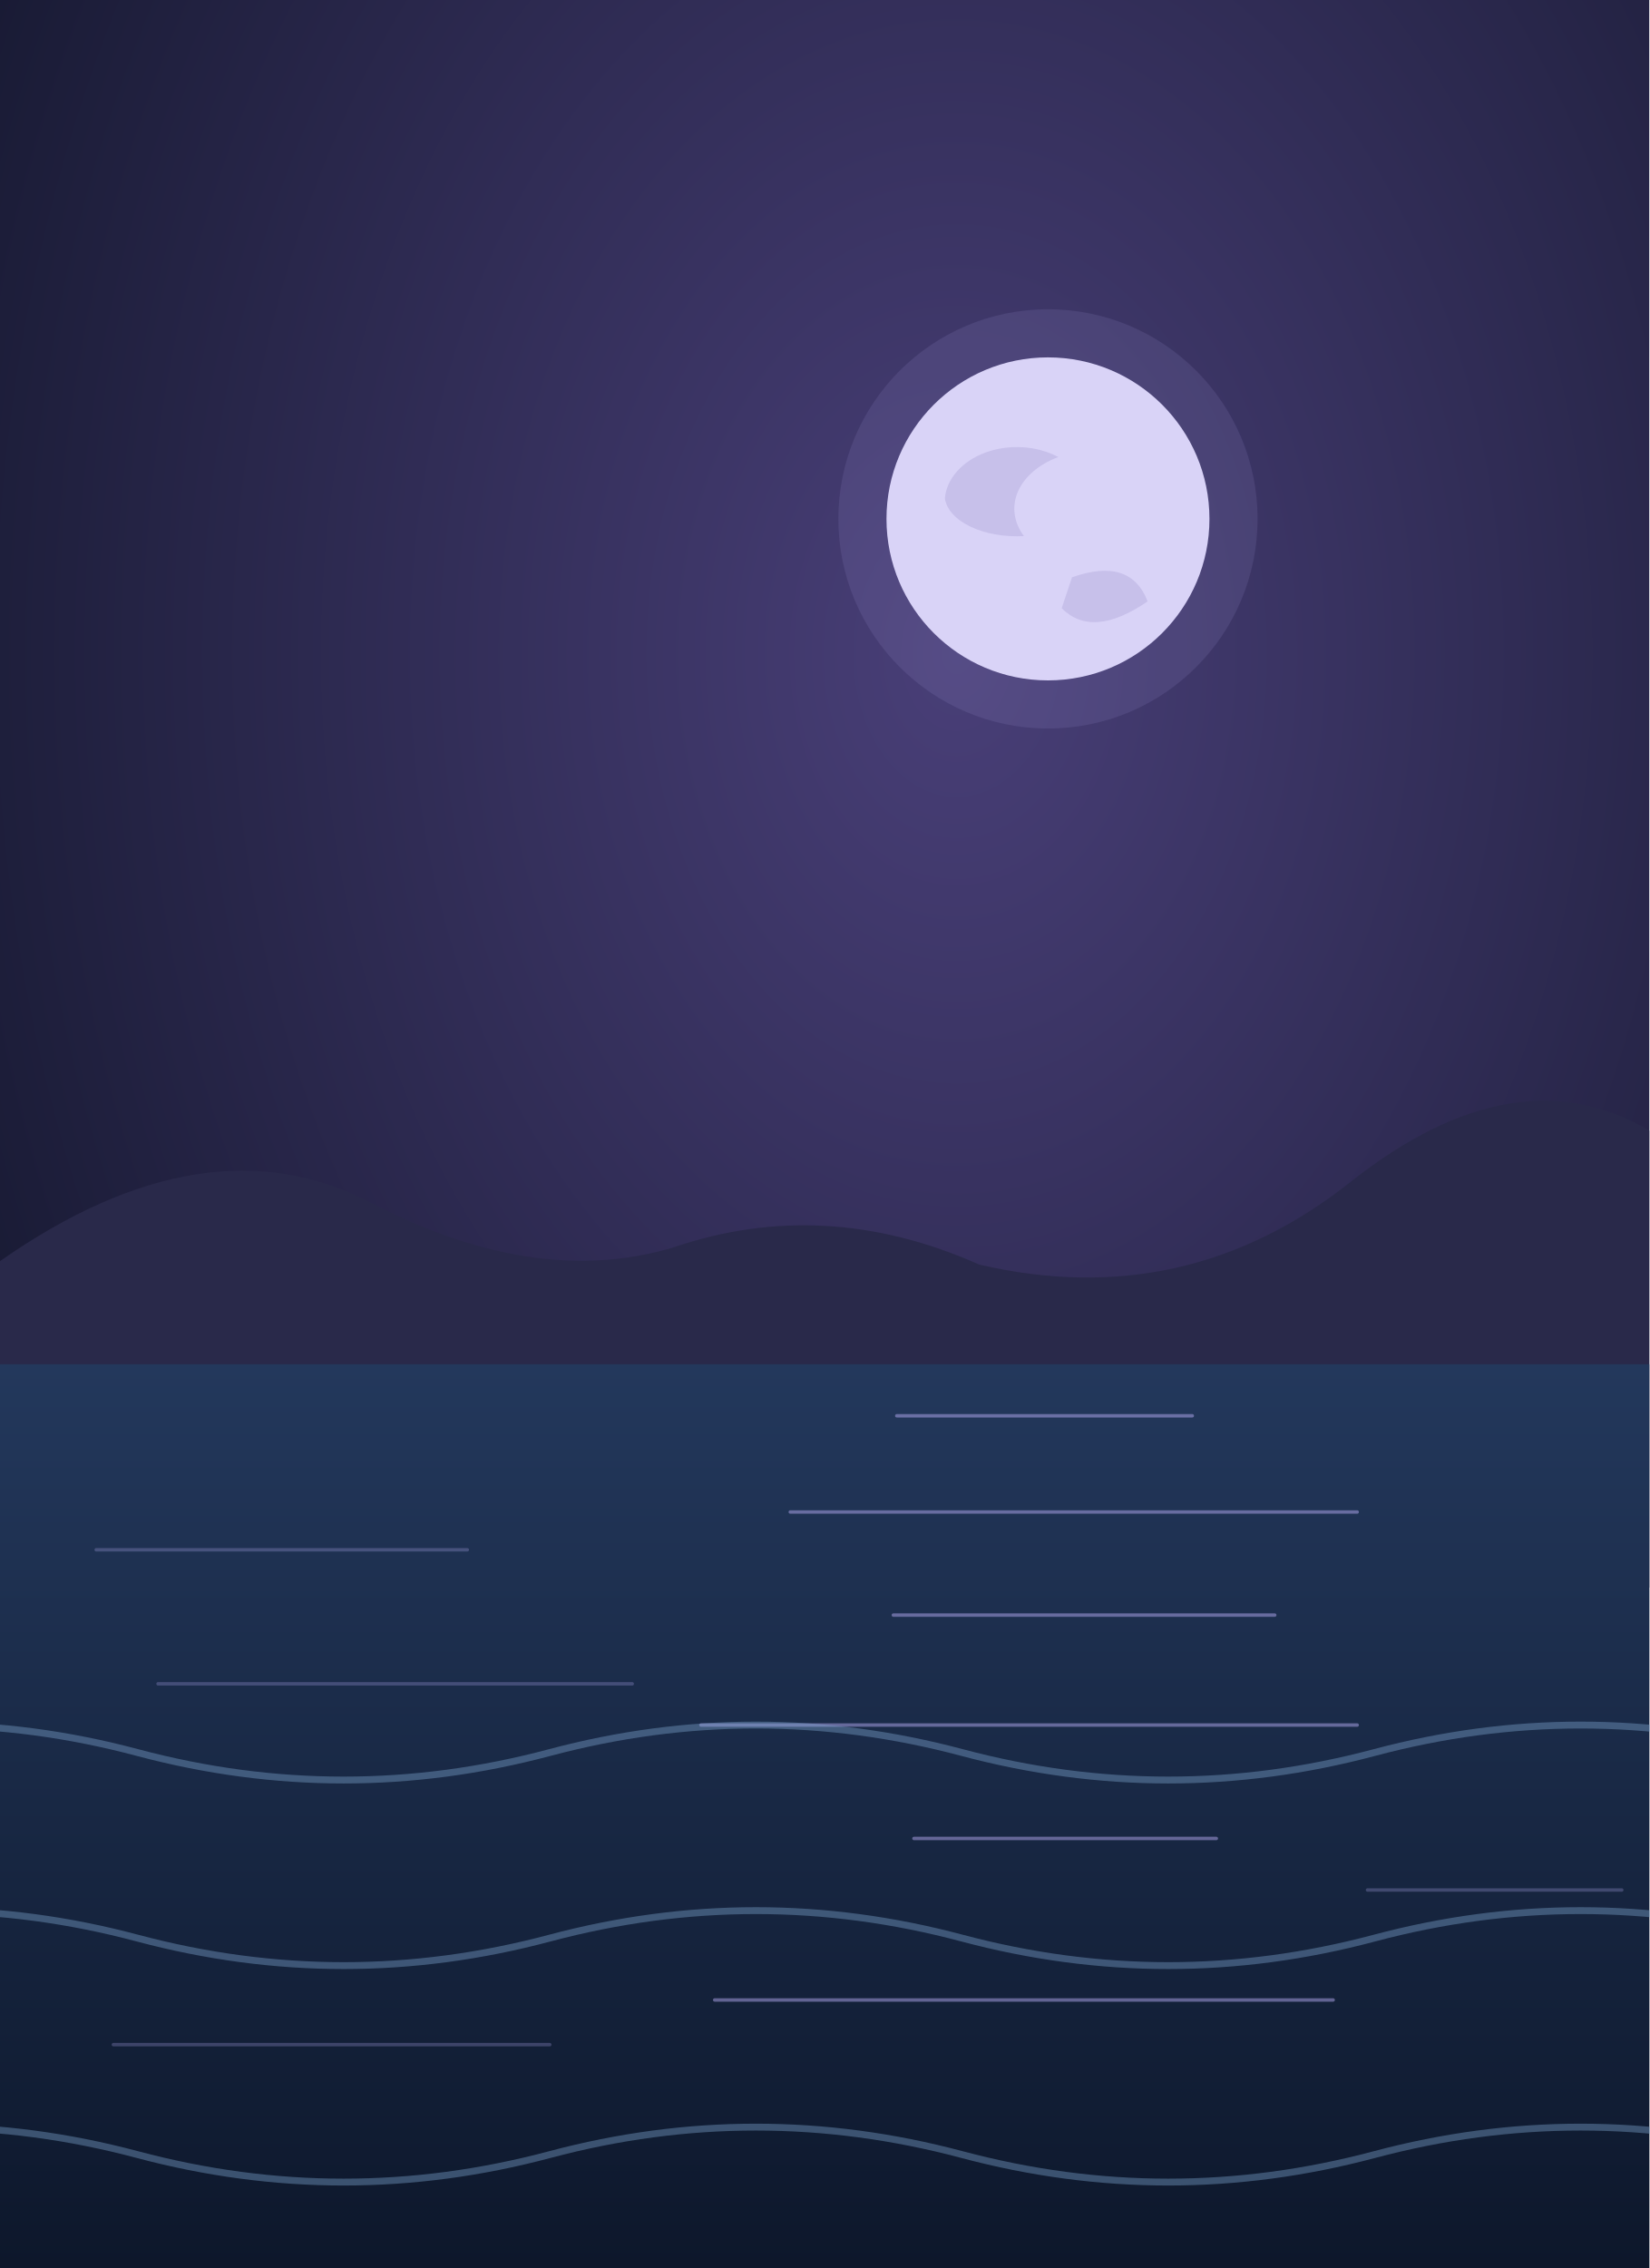
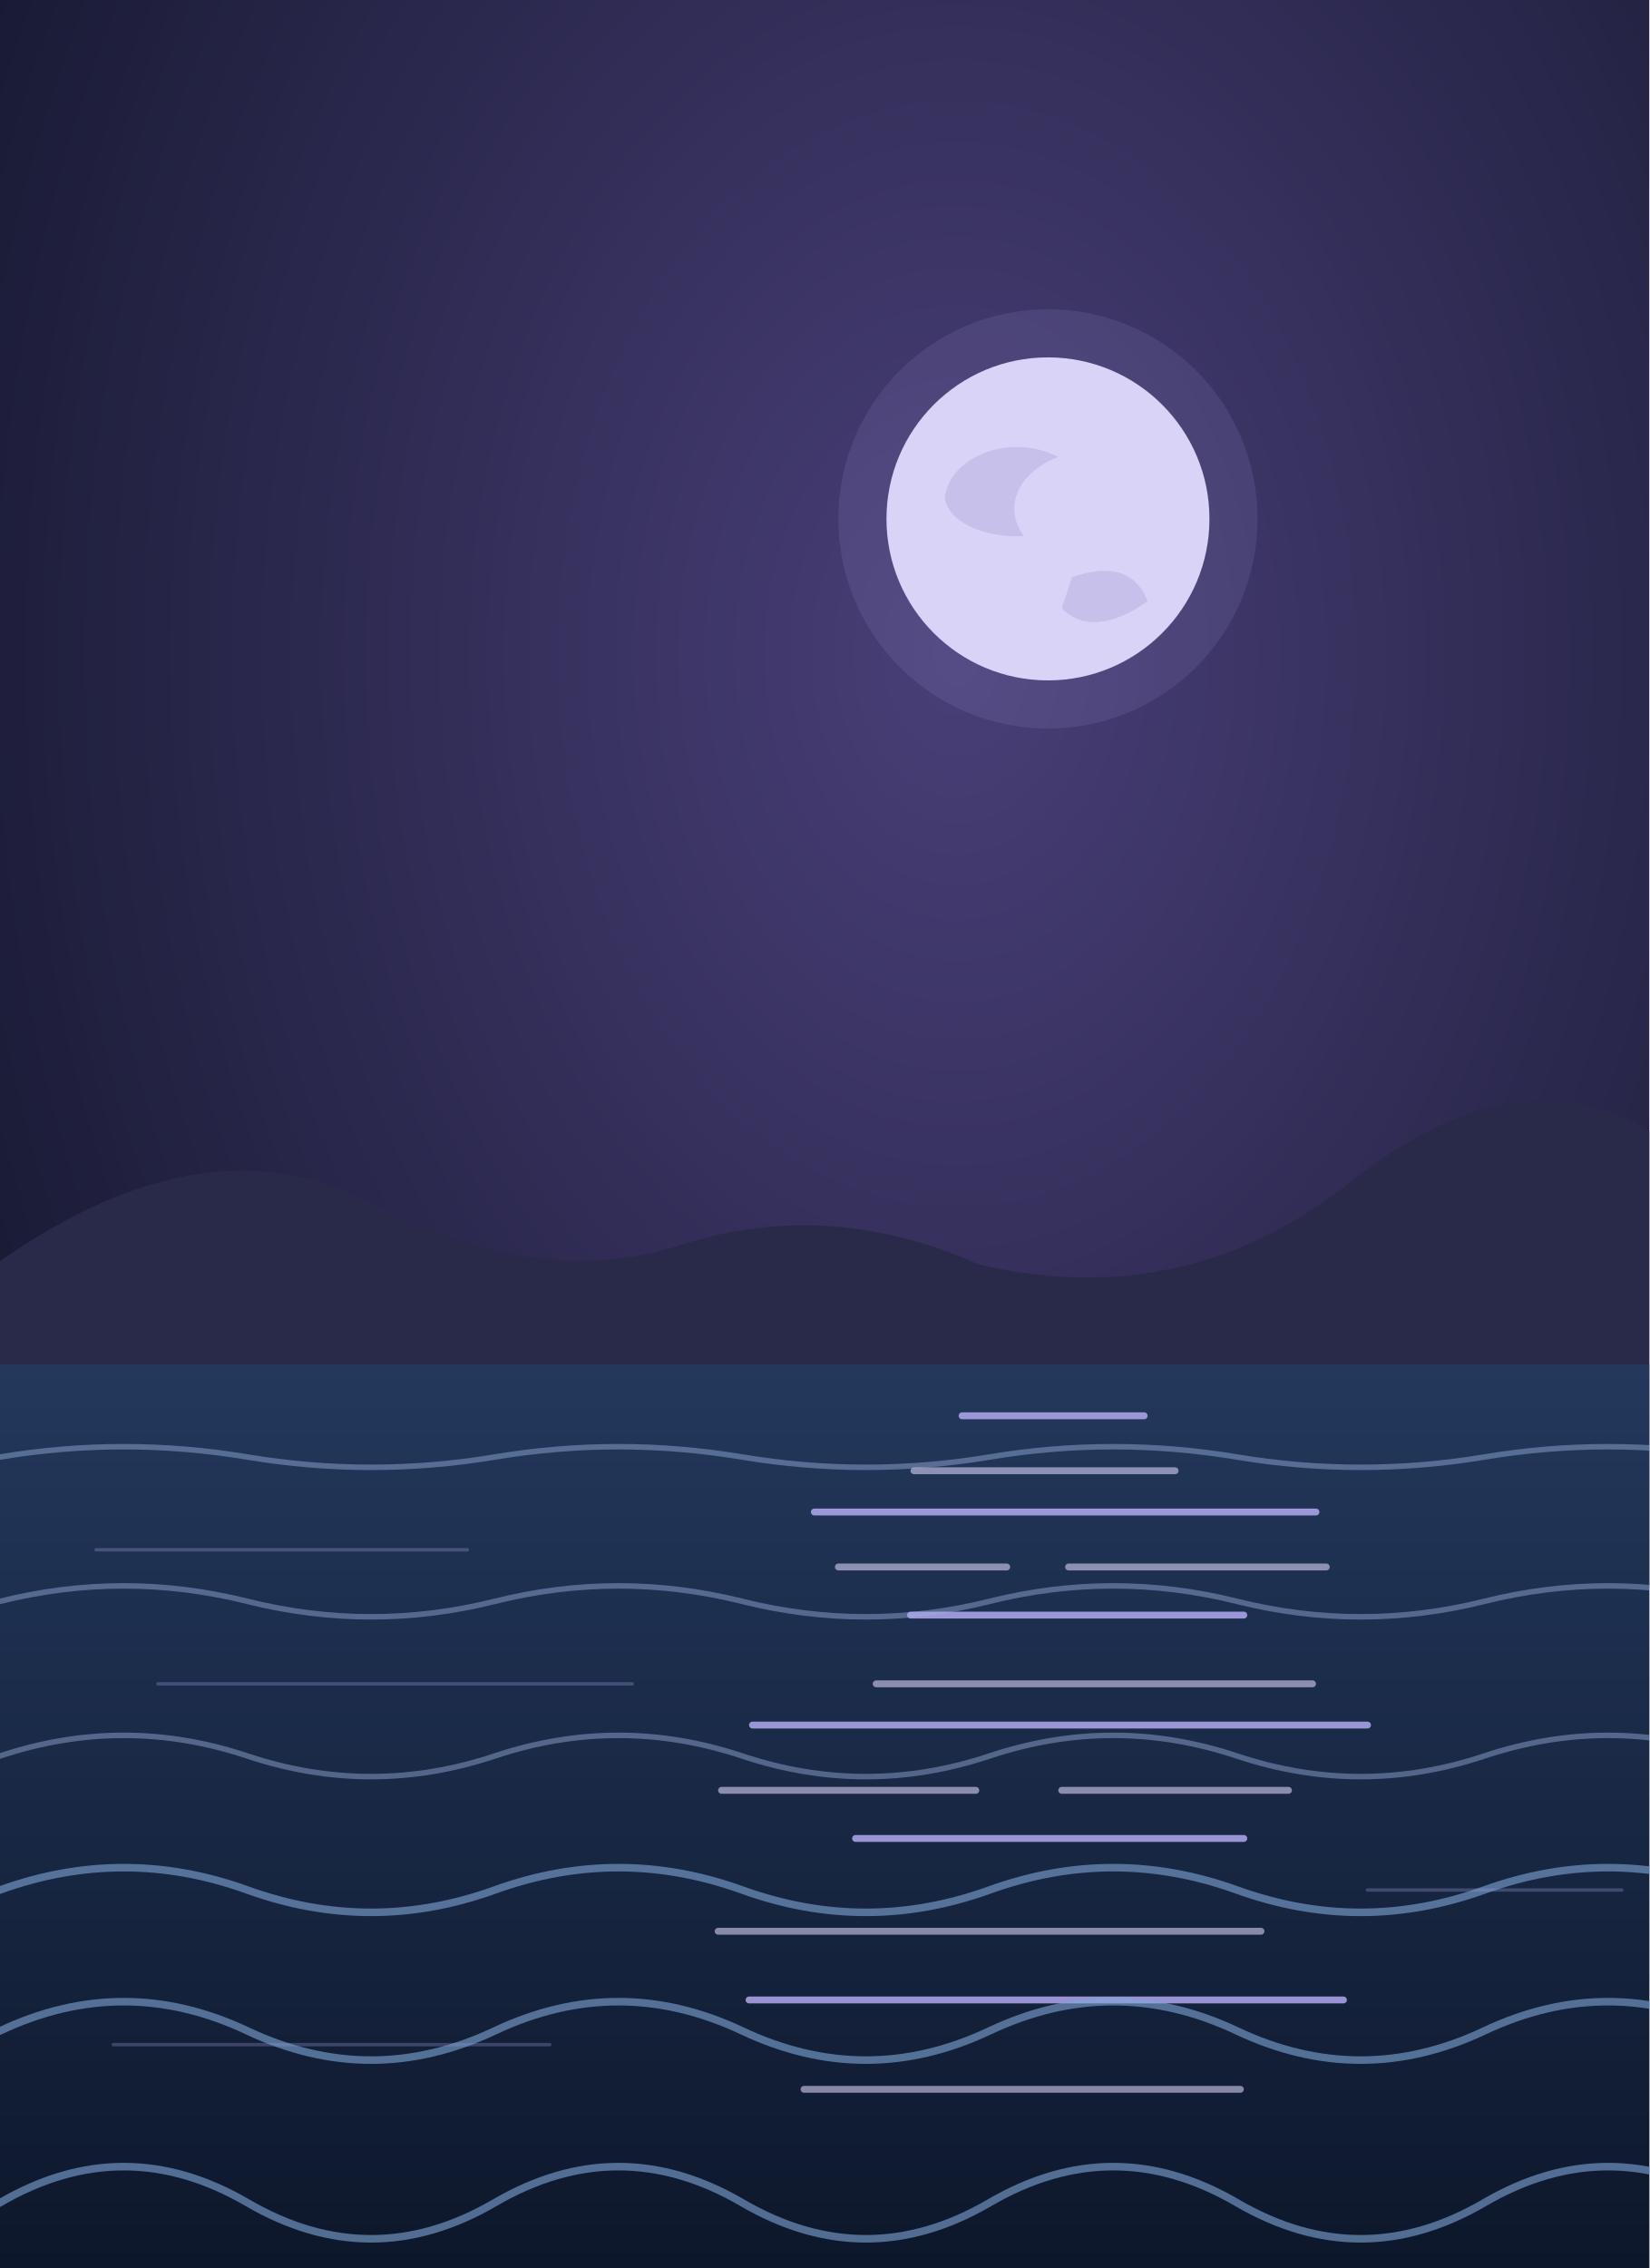
<svg xmlns="http://www.w3.org/2000/svg" viewBox="0 0 480 660">
  <style>

-     .reflection { animation: shimmer 6s ease-in-out infinite alternate; }
-     .wave { animation: swell 9s ease-in-out infinite alternate; }
-     @keyframes shimmer { from { opacity: .45; transform: translateX(-10px); } to { opacity: .95; transform: translateX(9px); } }
-     @keyframes swell { from { transform: translate(-22px, 4px); } to { transform: translate(23px, -6px); } }
+     .glints, .reflection { transform-box: fill-box; transform-origin: center; }
+     .reflection { animation: reflection-shift 4.4s ease-in-out infinite; }
+     .glints { animation: glint-shift 3.6s ease-in-out -1s infinite; }
+     .wave { animation: swell 6.2s linear infinite; }
+     .foreground { animation: swell 4.8s linear -2s infinite reverse; }
+     @keyframes reflection-shift {
+       0%, 100% { opacity: .58; transform: translate(-16px, -3px) scaleX(.77); }
+       46% { opacity: 1; transform: translate(18px, 7px) scaleX(1.22); }
+       74% { opacity: .79; transform: translate(-3px, 2px) scaleX(.97); }
+     }
+     @keyframes glint-shift {
+       0%, 100% { opacity: .25; transform: translate(10px, 0) scaleX(.76); }
+       50% { opacity: .85; transform: translate(-14px, 9px) scaleX(1.13); }
+     }
+     @keyframes swell { to { transform: translateX(-144px); } }
    @media (prefers-reduced-motion: reduce) { * { animation: none !important; } }
  </style>
  <defs>
    <radialGradient id="sky" cx=".58" cy=".29" r=".77">
      <stop stop-color="#493f78" />
      <stop offset="1" stop-color="#101428" />
    </radialGradient>
    <linearGradient id="water" x2="0" y2="1">
      <stop stop-color="#23385c" />
      <stop offset="1" stop-color="#0d172b" />
    </linearGradient>
  </defs>
  <path fill="url(#sky)" d="M0 0h480v660H0z" />
  <circle cx="305" cy="151" r="61" fill="#b3a9ec" opacity=".12" />
  <circle cx="305" cy="151" r="47" fill="#d9d3f7" />
  <path fill="#b2a9db" opacity=".47" d="M275 145a21 16 0 0 1 33-12 24 17 0 0 0-10 23 21 12 0 0 1-23-11zm37 23q17-6 22 7-16 11-25 2z" />
  <path fill="#29294a" d="M0 367q60-42 108-17t88 13q44-15 89 5 60 14 108-24t87-15v133H0z" />
  <path fill="url(#water)" d="M0 397h480v263H0z" />
  <g class="reflection" stroke="#c0b4ff" stroke-linecap="round" fill="none">
-     <path opacity=".45" d="M261 412h86m-117 28h165m-135 30h111m-167 32h191m-129 33h88m-146 47h180" />
+     <path opacity=".77" stroke-width="2" d="M280 412h53m-96 28h146m-118 30h97m-143 32h179m-149 33h113m-144 47h173" />
    <path opacity=".25" d="M28 451h108m-90 39h138m214 60h74M33 595h127" />
  </g>
-   <path class="wave" d="M-80 510q60-16 120 0t120 0 120 0 120 0 120 0 120 0M-80 564q60-16 120 0t120 0 120 0 120 0 120 0 120 0M-80 627q60-16 120 0t120 0 120 0 120 0 120 0 120 0" fill="none" stroke="#7ca6cf" stroke-width="2" opacity=".4" />
+   <path class="glints" d="M266 428h76m-98 28h49m18 0h75m-131 34h127m-172 31h74m25 0h66m-166 41h158m-133 46h127" fill="none" stroke="#e2dcff" stroke-width="2" stroke-linecap="round" opacity=".56" />
+   <path class="wave" d="M-144 424q36 -6 72 0t72 0t72 0t72 0t72 0t72 0t72 0t72 0t72 0t72 0t72 0t72 0t72 0t72 0M-144 466q36 -9 72 0t72 0t72 0t72 0t72 0t72 0t72 0t72 0t72 0t72 0t72 0t72 0t72 0t72 0M-144 511q36 -12 72 0t72 0t72 0t72 0t72 0t72 0t72 0t72 0t72 0t72 0t72 0t72 0t72 0t72 0" fill="none" stroke="#9cb5e2" stroke-width="1.6" opacity=".44" />
+   <path class="wave foreground" d="M-144 550q36 -13 72 0t72 0t72 0t72 0t72 0t72 0t72 0t72 0t72 0t72 0t72 0t72 0t72 0t72 0M-144 591q36 -17 72 0t72 0t72 0t72 0t72 0t72 0t72 0t72 0t72 0t72 0t72 0t72 0t72 0t72 0M-144 641q36 -21 72 0t72 0t72 0t72 0t72 0t72 0t72 0t72 0t72 0t72 0t72 0t72 0t72 0t72 0" fill="none" stroke="#80a8d9" stroke-width="2.2" opacity=".59" />
</svg>
